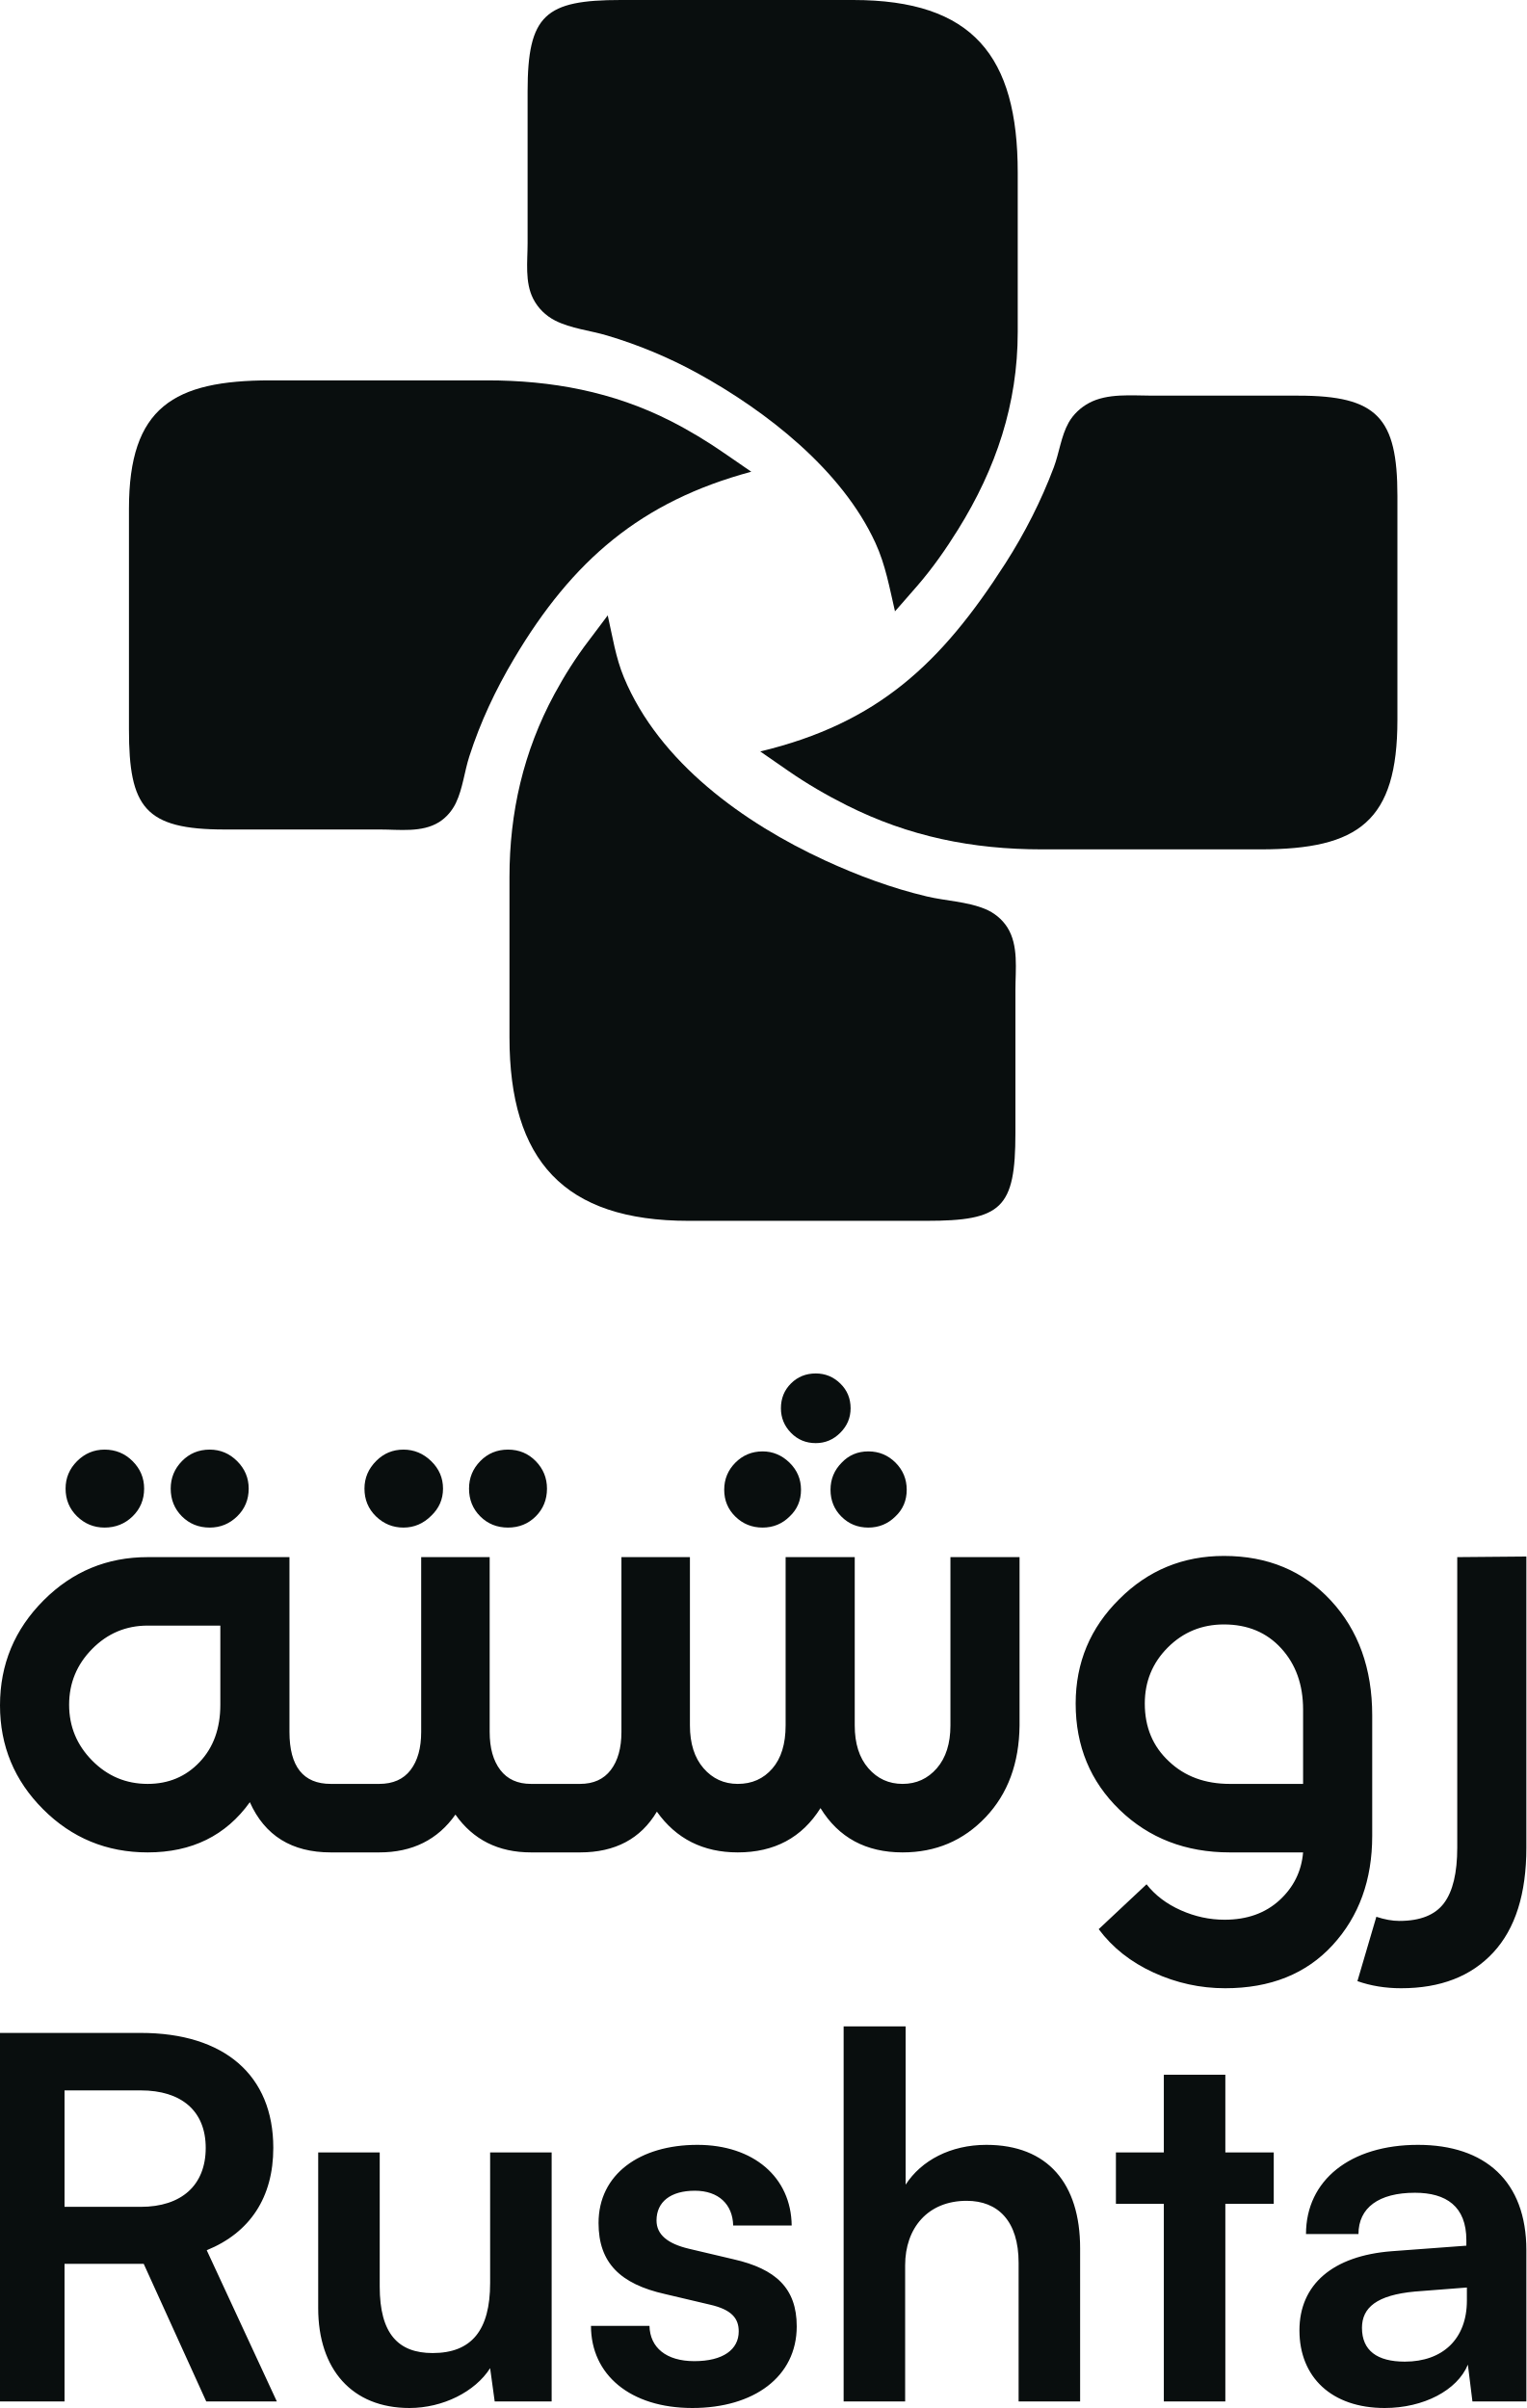
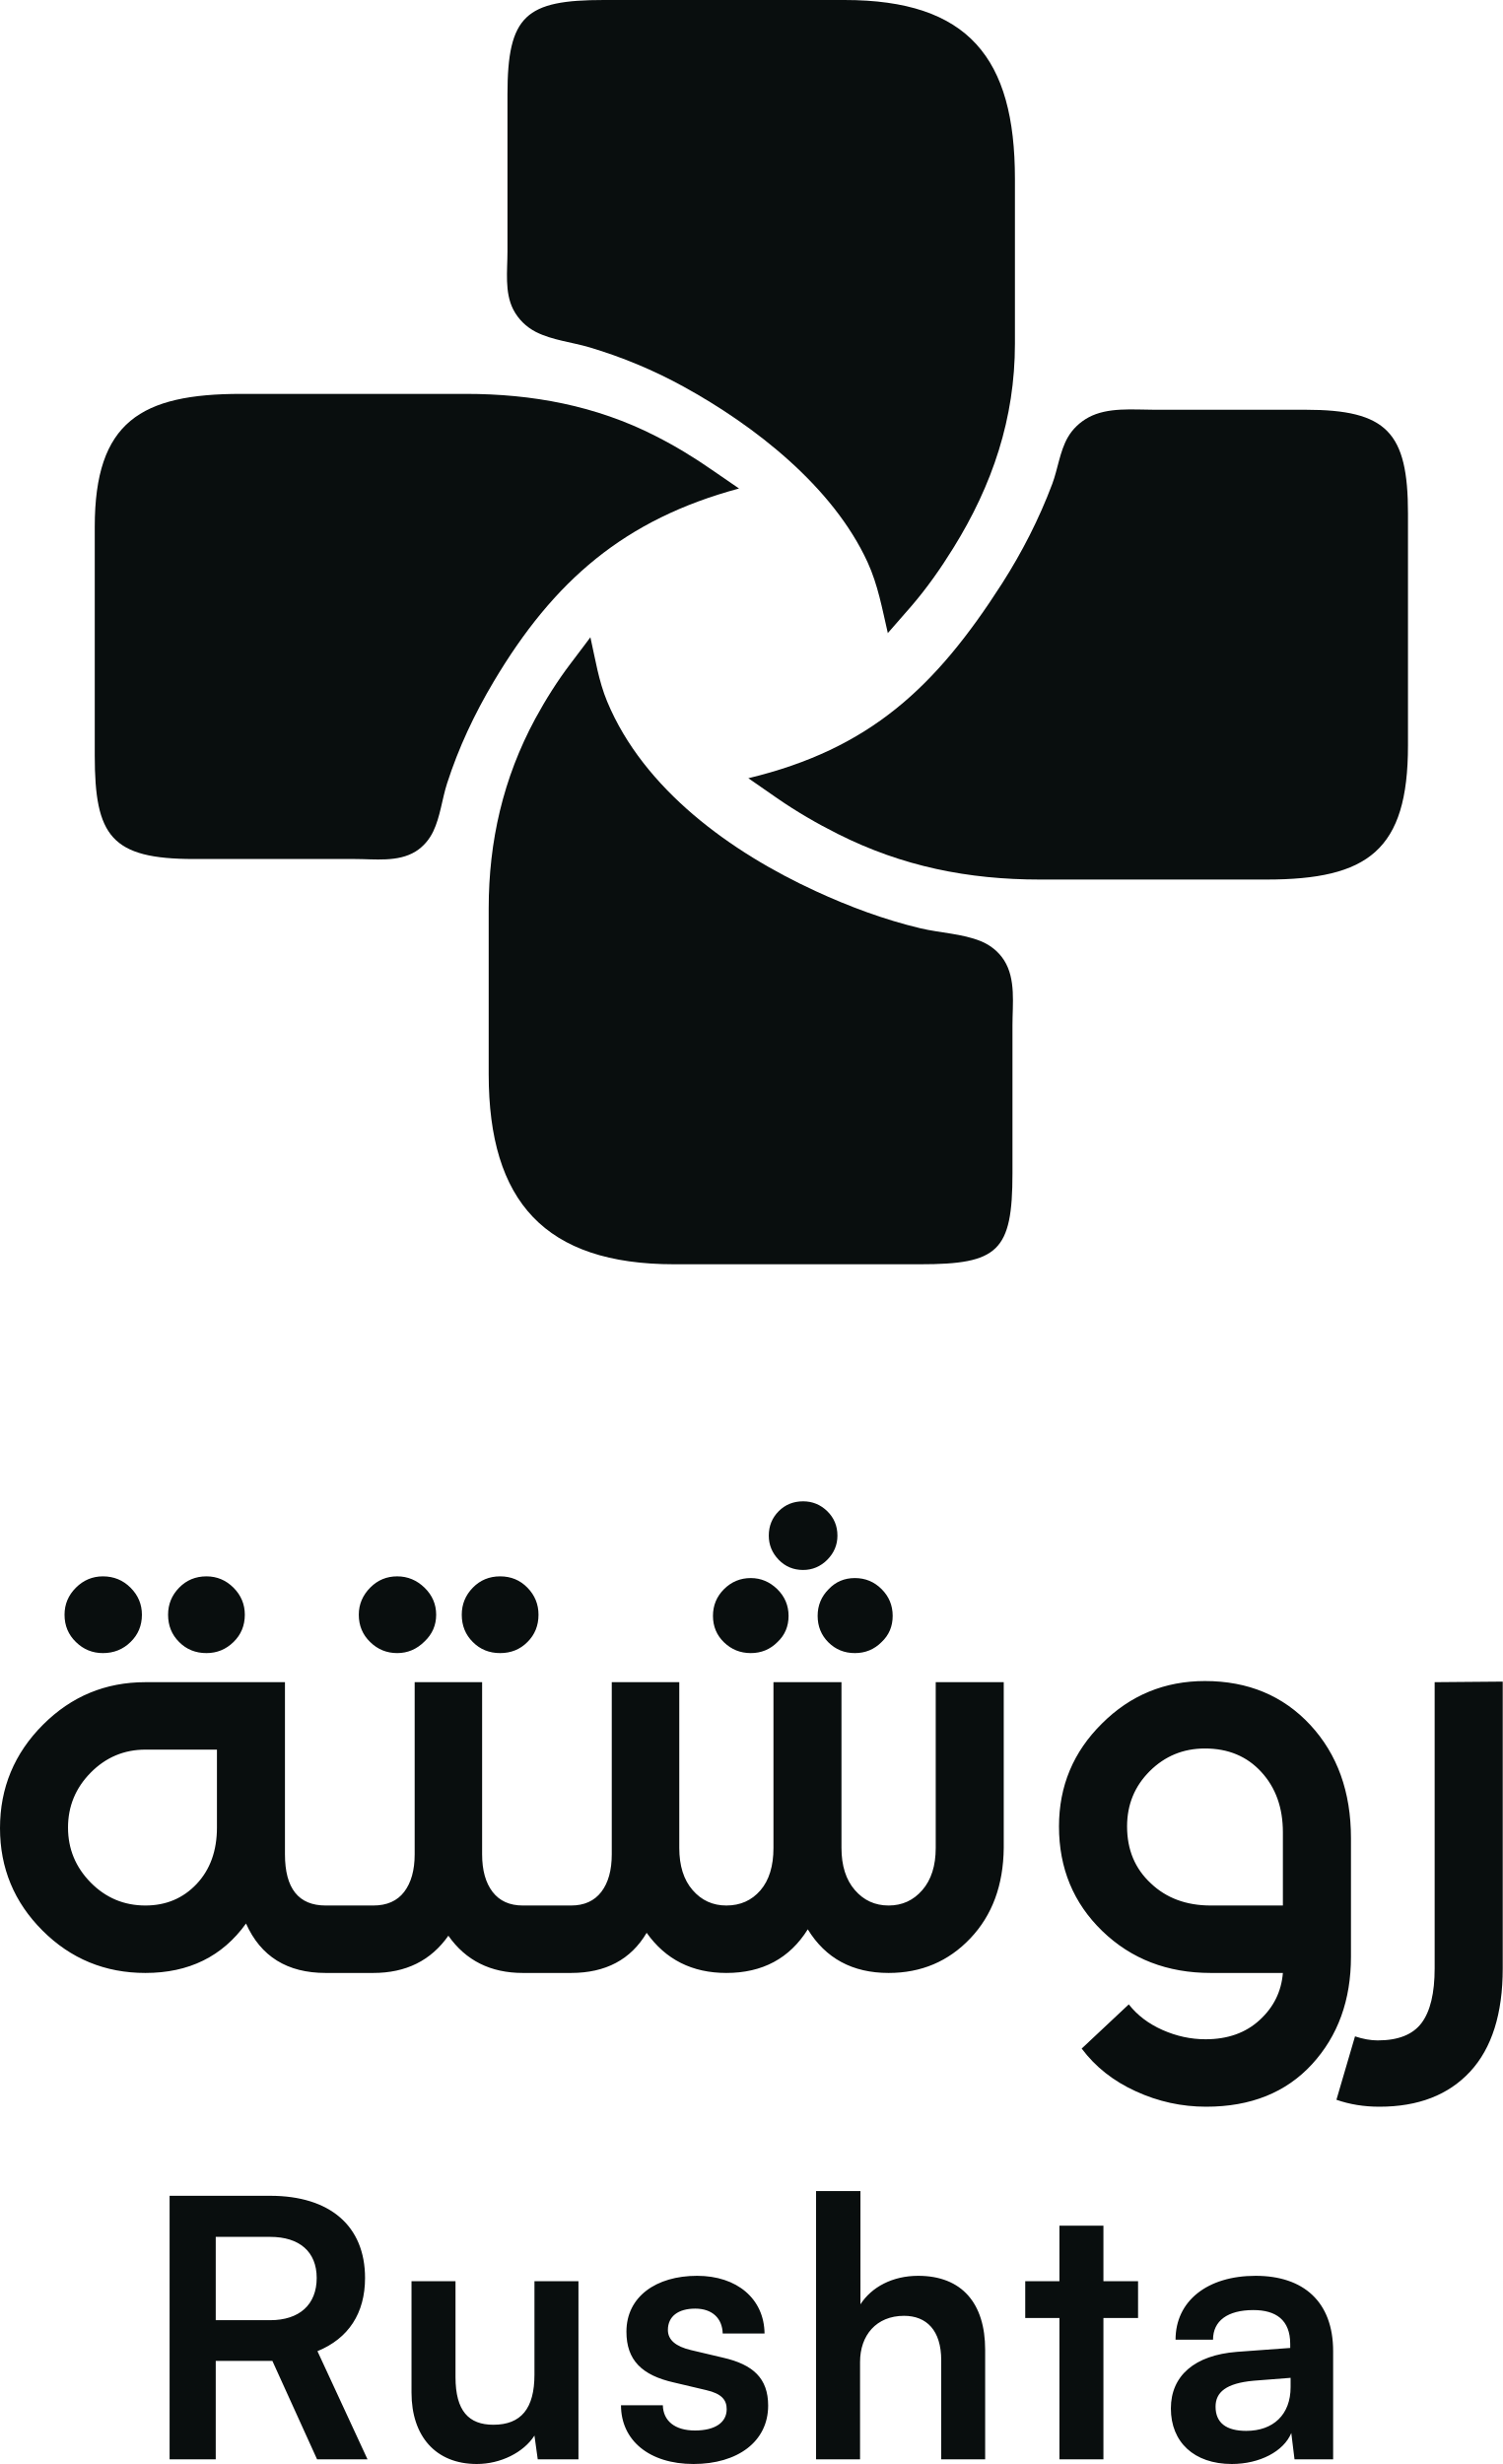
- <svg xmlns="http://www.w3.org/2000/svg" viewBox="0 0 435.46 687.13" width="435.46" height="687.13" role="img" aria-label="Rushta روشتة">
+ <svg xmlns="http://www.w3.org/2000/svg" viewBox="0 0 237.73 389.79" width="237.73" height="389.79" role="img" aria-label="Rushta روشتة">
  <g id="mark">
-     <path fill="#090E0E" d="M173.38 175.6C174.73 181.56 175.64 187.63 178 193.3C188.1 217.61 212.24 234.86 235.4 245.54C244.7 249.82 254.43 253.44 264.4 255.8C269.79 257.08 275.83 257.25 280.97 259.35C283.58 260.41 285.86 262.24 287.38 264.62C290.65 269.78 289.69 276.67 289.69 282.49L289.69 323.32C289.69 344.86 285.73 348.37 264.27 348.37L196.44 348.37C160.89 348.37 145.35 331.12 145.35 295.99L145.35 250.32C145.35 231.84 149.33 214.43 158.17 198.07C161.04 192.76 164.3 187.59 167.97 182.8C169.79 180.41 175.17 173.2 173.38 175.6Z" />
-     <path fill="#090E0E" d="M255.33 174.43C253.76 167.7 252.64 161.21 249.75 154.92C240.18 134.06 218.61 117.28 198.98 106.49C190.84 102.02 182.09 98.38 173.2 95.74C168.35 94.29 162.87 93.77 158.35 91.46C155.68 90.09 153.48 87.94 152.12 85.26C149.69 80.5 150.52 74.57 150.52 69.4L150.52 26.06C150.52 4.2 155.57 0 177.1 0L243.41 0C277.57 0 290.35 16.01 290.35 49.24L290.35 94.74C290.35 115.25 284.17 133.67 273.34 151.08C269.89 156.64 266.12 162.03 261.84 167C259.69 169.49 253.18 176.92 255.33 174.43Z" />
-     <path fill="#090E0E" d="M214.33 134.61C182.86 143.08 163.3 159.92 146.68 187.91C141.38 196.82 137.07 205.98 133.89 215.85C132.51 220.12 132.01 225.06 130.08 229.09C129.02 231.31 127.34 233.3 125.24 234.61C120.36 237.64 113.91 236.7 108.44 236.7L64.11 236.7C41.31 236.7 36.79 230.38 36.79 208.14L36.79 145.16C36.79 116.17 49.57 108.54 77.15 108.54L138.99 108.54C157.32 108.54 174.81 111.75 191.28 120.11C196.65 122.84 201.89 126.01 206.84 129.45C209.33 131.18 216.84 136.32 214.33 134.61Z" />
-     <path fill="#090E0E" d="M216.91 214.43C250.39 206.37 268.48 189.41 286.81 160.79C292.35 152.14 297.03 142.95 300.65 133.33C302.19 129.22 302.73 124.41 304.88 120.58C306.21 118.23 308.27 116.3 310.64 115.02C315.95 112.14 322.93 112.9 328.77 112.9L370.43 112.9C392.92 112.9 398.67 119.18 398.67 141.47L398.67 205.44C398.67 234.33 387.64 242.37 359.61 242.37L297.27 242.37C277.46 242.37 259.32 238.73 241.53 229.78C235.81 226.91 230.15 223.62 224.89 219.97C222.23 218.13 214.24 212.6 216.91 214.43Z" />
+     <path fill="#090E0E" d="M93.4 100.81C94.17 104.23 94.7 107.72 96.05 110.97C101.85 124.93 115.71 134.84 129.01 140.96C134.34 143.42 139.93 145.5 145.65 146.86C148.75 147.59 152.22 147.69 155.17 148.89C156.67 149.5 157.98 150.55 158.85 151.92C160.73 154.88 160.17 158.84 160.17 162.18L160.17 185.62C160.17 197.98 157.9 200 145.58 200L106.64 200C86.23 200 77.31 190.1 77.31 169.93L77.31 143.71C77.31 133.1 79.6 123.1 84.67 113.71C86.32 110.67 88.19 107.7 90.29 104.94C91.34 103.58 94.43 99.43 93.4 100.81Z" />
+     <path fill="#090E0E" d="M140.45 100.14C139.55 96.27 138.9 92.55 137.25 88.94C131.75 76.96 119.37 67.33 108.1 61.14C103.43 58.57 98.4 56.48 93.3 54.96C90.52 54.13 87.37 53.83 84.77 52.51C83.24 51.72 81.98 50.49 81.19 48.95C79.8 46.21 80.28 42.81 80.28 39.84L80.28 14.96C80.28 2.41 83.18 0 95.54 0L133.6 0C153.22 0 160.56 9.19 160.56 28.27L160.56 54.39C160.56 66.16 157.01 76.74 150.79 86.73C148.81 89.93 146.64 93.02 144.19 95.87C142.95 97.3 139.21 101.57 140.45 100.14Z" />
+     <path fill="#090E0E" d="M116.91 77.28C98.84 82.15 87.61 91.81 78.07 107.88C75.03 113 72.56 118.25 70.73 123.92C69.94 126.37 69.65 129.21 68.54 131.52C67.93 132.8 66.97 133.94 65.76 134.69C62.96 136.43 59.26 135.89 56.12 135.89L30.67 135.89C17.58 135.89 14.99 132.26 14.99 119.5L14.99 83.34C14.99 66.69 22.32 62.31 38.16 62.31L73.66 62.31C84.18 62.31 94.23 64.15 103.68 68.96C106.76 70.52 109.77 72.34 112.61 74.32C114.04 75.31 118.35 78.26 116.91 77.28Z" />
+     <path fill="#090E0E" d="M118.39 123.11C137.61 118.48 148 108.74 158.52 92.31C161.7 87.34 164.39 82.07 166.47 76.54C167.35 74.18 167.66 71.42 168.9 69.23C169.66 67.88 170.84 66.77 172.2 66.03C175.25 64.38 179.26 64.82 182.61 64.82L206.53 64.82C219.44 64.82 222.74 68.42 222.74 81.22L222.74 117.94C222.74 134.53 216.41 139.14 200.32 139.14L164.53 139.14C153.15 139.14 142.74 137.06 132.53 131.92C129.24 130.27 125.99 128.38 122.97 126.29C121.45 125.23 116.86 122.06 118.39 123.11Z" />
  </g>
  <g id="arabic" aria-label="روشتة">
-     <path id="arabic-letters" fill="#090E0E" d="M12.47 456.63C20.67 448.43 30.56 444.33 42.13 444.33L82.58 444.33L82.58 494.21C82.58 504.09 86.51 509.04 94.37 509.04L99.43 509.04L99.43 528.59L94.37 528.59C83.25 528.59 75.55 523.81 71.28 514.26C64.43 523.81 54.71 528.59 42.13 528.59C30.45 528.59 20.5 524.49 12.3 516.28C4.1 508.08 0 498.2 0 486.62C0 474.94 4.16 464.94 12.47 456.63ZM19.72 486.46C19.72 492.64 21.91 497.94 26.29 502.38C30.67 506.82 35.95 509.04 42.13 509.04C48.08 509.04 53.03 506.96 56.96 502.8C60.89 498.65 62.86 493.2 62.86 486.46L62.86 463.87L42.13 463.87C35.95 463.87 30.67 466.09 26.29 470.53C21.91 474.97 19.72 480.28 19.72 486.46ZM96.06 509.04L108.19 509.04C112.12 509.04 115.1 507.72 117.12 505.08C119.15 502.44 120.16 498.81 120.16 494.21L120.16 444.33L139.7 444.33L139.7 494.21C139.7 498.81 140.72 502.44 142.74 505.08C144.76 507.72 147.68 509.04 151.5 509.04L163.8 509.04L163.8 528.59L151.5 528.59C142.18 528.59 134.99 524.99 129.93 517.8C124.87 524.99 117.63 528.59 108.19 528.59L96.06 528.59ZM165.49 509.04C169.31 509.04 172.23 507.72 174.25 505.08C176.27 502.44 177.29 498.81 177.29 494.21L177.29 444.33L196.83 444.33L196.83 492.35C196.83 497.52 198.13 501.59 200.71 504.57C203.29 507.55 206.55 509.04 210.48 509.04C214.53 509.04 217.81 507.58 220.34 504.66C222.87 501.74 224.13 497.63 224.13 492.35L224.13 444.33L243.85 444.33L243.85 492.35C243.85 497.52 245.14 501.59 247.73 504.57C250.31 507.55 253.57 509.04 257.5 509.04C261.43 509.04 264.69 507.55 267.28 504.57C269.86 501.59 271.15 497.52 271.15 492.35L271.15 444.33L290.87 444.33L290.87 492.35C290.76 503.14 287.53 511.87 281.18 518.56C274.83 525.24 266.94 528.59 257.5 528.59C247.05 528.59 239.25 524.37 234.08 515.95C228.8 524.37 220.93 528.59 210.48 528.59C200.6 528.59 192.9 524.71 187.4 516.96C182.79 524.71 175.49 528.59 165.49 528.59L160.43 528.59L160.43 509.04ZM319.35 456.29C327.55 448.09 337.49 443.99 349.18 443.99C361.65 443.99 371.82 448.23 379.68 456.71C387.54 465.19 391.48 476.12 391.48 489.49L391.48 523.87C391.48 536.45 387.71 546.84 380.19 555.04C372.66 563.25 362.43 567.35 349.51 567.35C342.44 567.35 335.64 565.86 329.12 562.88C322.61 559.9 317.38 555.77 313.45 550.49L327.1 537.69C329.57 540.83 332.83 543.3 336.88 545.1C340.92 546.9 345.08 547.8 349.35 547.8C355.75 547.8 360.97 545.94 365.02 542.24C369.06 538.53 371.31 533.98 371.76 528.59L350.86 528.59C338.28 528.59 327.8 524.54 319.43 516.45C311.06 508.36 306.88 498.25 306.88 486.12C306.88 474.43 311.04 464.49 319.35 456.29ZM333.51 502.63C338 506.9 343.79 509.04 350.86 509.04L371.76 509.04L371.76 487.8C371.76 480.73 369.68 474.91 365.52 470.36C361.37 465.81 355.92 463.54 349.18 463.54C342.89 463.54 337.55 465.73 333.17 470.11C328.79 474.49 326.6 479.83 326.6 486.12C326.6 492.86 328.9 498.36 333.51 502.63ZM392.66 546.96C395.02 547.74 397.21 548.14 399.23 548.14C405.18 548.14 409.42 546.45 411.95 543.08C414.48 539.71 415.74 534.43 415.74 527.24L415.74 444.33L435.46 444.16L435.46 527.24C435.46 540.38 432.32 550.35 426.02 557.15C419.73 563.95 410.97 567.35 399.73 567.35C395.24 567.35 391.08 566.67 387.26 565.32Z" />
-     <path id="arabic-dots" fill="#090E0E" d="M18.71 424.78C18.71 421.74 19.8 419.13 21.99 416.94C24.18 414.75 26.8 413.65 29.83 413.65C32.97 413.65 35.64 414.75 37.83 416.94C40.02 419.13 41.12 421.74 41.12 424.78C41.12 427.92 40.02 430.56 37.83 432.7C35.64 434.83 32.97 435.9 29.83 435.9C26.8 435.9 24.18 434.83 21.99 432.7C19.8 430.56 18.71 427.92 18.71 424.78ZM48.7 424.78C48.7 421.74 49.77 419.13 51.9 416.94C54.04 414.75 56.68 413.65 59.83 413.65C62.86 413.65 65.47 414.75 67.66 416.94C69.85 419.13 70.95 421.74 70.95 424.78C70.95 427.92 69.85 430.56 67.66 432.7C65.47 434.83 62.86 435.9 59.83 435.9C56.68 435.9 54.04 434.83 51.9 432.7C49.77 430.56 48.7 427.92 48.7 424.78ZM133.81 424.78C133.81 421.74 134.87 419.13 137.01 416.94C139.14 414.75 141.78 413.65 144.93 413.65C148.07 413.65 150.71 414.75 152.85 416.94C154.98 419.13 156.05 421.74 156.05 424.78C156.05 427.92 154.98 430.56 152.85 432.7C150.71 434.83 148.07 435.9 144.93 435.9C141.78 435.9 139.14 434.83 137.01 432.7C134.87 430.56 133.81 427.92 133.81 424.78ZM107.35 416.86C109.48 414.72 112.07 413.65 115.1 413.65C118.13 413.65 120.77 414.75 123.02 416.94C125.27 419.13 126.39 421.74 126.39 424.78C126.39 427.81 125.27 430.39 123.02 432.53C120.77 434.78 118.13 435.9 115.1 435.9C112.07 435.9 109.46 434.83 107.26 432.7C105.07 430.56 103.98 427.92 103.98 424.78C103.98 421.74 105.1 419.1 107.35 416.86ZM209.81 417.36C211.94 415.23 214.53 414.16 217.56 414.16C220.48 414.16 223.04 415.23 225.23 417.36C227.42 419.5 228.52 422.08 228.52 425.11C228.52 428.15 227.45 430.68 225.31 432.7C223.18 434.83 220.6 435.9 217.56 435.9C214.53 435.9 211.94 434.86 209.81 432.78C207.68 430.7 206.61 428.15 206.61 425.11C206.61 422.08 207.68 419.5 209.81 417.36ZM240.14 417.36C242.17 415.23 244.69 414.16 247.73 414.16C250.76 414.16 253.34 415.23 255.48 417.36C257.61 419.5 258.68 422.08 258.68 425.11C258.68 428.15 257.61 430.68 255.48 432.7C253.34 434.83 250.76 435.9 247.73 435.9C244.69 435.9 242.14 434.86 240.06 432.78C237.98 430.7 236.94 428.15 236.94 425.11C236.94 422.08 238.01 419.5 240.14 417.36ZM225.65 394.78C227.56 392.87 229.92 391.92 232.73 391.92C235.43 391.92 237.76 392.87 239.72 394.78C241.69 396.69 242.67 399.05 242.67 401.86C242.67 404.55 241.69 406.89 239.72 408.85C237.76 410.82 235.43 411.8 232.73 411.8C229.92 411.8 227.56 410.82 225.65 408.85C223.74 406.89 222.79 404.55 222.79 401.86C222.79 399.05 223.74 396.69 225.65 394.78Z" />
+     <path id="arabic-letters" fill="#090E0E" d="M6.81 272.83C11.29 268.35 16.68 266.11 23 266.11L45.08 266.11L45.08 293.34C45.08 298.74 47.23 301.44 51.52 301.44L54.28 301.44L54.28 312.11L51.52 312.11C45.45 312.11 41.25 309.51 38.92 304.29C35.17 309.51 29.87 312.11 23 312.11C16.62 312.11 11.19 309.87 6.72 305.4C2.24 300.92 0 295.52 0 289.2C0 282.83 2.27 277.37 6.81 272.83ZM10.76 289.11C10.76 292.49 11.96 295.38 14.35 297.81C16.74 300.23 19.63 301.44 23 301.44C26.25 301.44 28.95 300.31 31.1 298.04C33.24 295.77 34.32 292.79 34.32 289.11L34.32 276.78L23 276.78C19.63 276.78 16.74 278 14.35 280.42C11.96 282.84 10.76 285.74 10.76 289.11ZM52.44 301.44L59.06 301.44C61.21 301.44 62.84 300.72 63.94 299.28C65.04 297.84 65.6 295.86 65.6 293.34L65.6 266.11L76.27 266.11L76.27 293.34C76.27 295.86 76.82 297.84 77.92 299.28C79.03 300.72 80.62 301.44 82.71 301.44L89.42 301.44L89.42 312.11L82.71 312.11C77.62 312.11 73.69 310.15 70.93 306.22C68.17 310.15 64.22 312.11 59.06 312.11L52.44 312.11ZM90.34 301.44C92.43 301.44 94.02 300.72 95.13 299.28C96.23 297.84 96.78 295.86 96.78 293.34L96.78 266.11L107.46 266.11L107.46 292.33C107.46 295.15 108.16 297.38 109.57 299C110.98 300.63 112.76 301.44 114.91 301.44C117.12 301.44 118.91 300.64 120.29 299.05C121.67 297.45 122.36 295.21 122.36 292.33L122.36 266.11L133.12 266.11L133.12 292.33C133.12 295.15 133.83 297.38 135.24 299C136.65 300.63 138.43 301.44 140.58 301.44C142.72 301.44 144.5 300.63 145.91 299C147.32 297.38 148.03 295.15 148.03 292.33L148.03 266.11L158.79 266.11L158.79 292.33C158.73 298.22 156.97 302.99 153.5 306.64C150.04 310.29 145.73 312.11 140.58 312.11C134.87 312.11 130.61 309.81 127.79 305.21C124.91 309.81 120.61 312.11 114.91 312.11C109.51 312.11 105.31 310 102.3 305.76C99.79 310 95.8 312.11 90.34 312.11L87.58 312.11L87.58 301.44ZM174.34 272.64C178.82 268.17 184.25 265.93 190.62 265.93C197.43 265.93 202.98 268.24 207.28 272.87C211.57 277.5 213.72 283.47 213.72 290.77L213.72 309.54C213.72 316.41 211.66 322.08 207.55 326.56C203.44 331.03 197.86 333.27 190.81 333.27C186.94 333.27 183.23 332.46 179.68 330.83C176.12 329.21 173.27 326.95 171.12 324.07L178.57 317.08C179.92 318.8 181.7 320.15 183.91 321.13C186.12 322.11 188.39 322.6 190.72 322.6C194.21 322.6 197.06 321.59 199.27 319.56C201.48 317.54 202.71 315.06 202.95 312.11L191.54 312.11C184.67 312.11 178.96 309.9 174.39 305.49C169.82 301.07 167.53 295.55 167.53 288.93C167.53 282.55 169.8 277.12 174.34 272.64ZM182.07 297.94C184.52 300.27 187.68 301.44 191.54 301.44L202.95 301.44L202.95 289.85C202.95 285.98 201.82 282.81 199.55 280.33C197.28 277.84 194.3 276.6 190.62 276.6C187.19 276.6 184.28 277.8 181.88 280.19C179.49 282.58 178.3 285.49 178.3 288.93C178.3 292.61 179.55 295.61 182.07 297.94ZM214.36 322.14C215.65 322.57 216.84 322.78 217.95 322.78C221.2 322.78 223.51 321.86 224.89 320.02C226.27 318.18 226.96 315.3 226.96 311.38L226.96 266.11L237.73 266.02L237.73 311.38C237.73 318.55 236.01 324 232.58 327.71C229.14 331.42 224.36 333.27 218.22 333.27C215.77 333.27 213.5 332.9 211.42 332.17Z" />
+     <path id="arabic-dots" fill="#090E0E" d="M10.21 255.44C10.21 253.78 10.81 252.36 12.01 251.16C13.2 249.97 14.63 249.37 16.28 249.37C18 249.37 19.46 249.97 20.65 251.16C21.85 252.36 22.45 253.78 22.45 255.44C22.45 257.16 21.85 258.6 20.65 259.76C19.46 260.93 18 261.51 16.28 261.51C14.63 261.51 13.2 260.93 12.01 259.76C10.81 258.6 10.21 257.16 10.21 255.44ZM26.59 255.44C26.59 253.78 27.17 252.36 28.34 251.16C29.5 249.97 30.94 249.37 32.66 249.37C34.32 249.37 35.74 249.97 36.94 251.16C38.13 252.36 38.73 253.78 38.73 255.44C38.73 257.16 38.13 258.6 36.94 259.76C35.74 260.93 34.32 261.51 32.66 261.51C30.94 261.51 29.5 260.93 28.34 259.76C27.17 258.6 26.59 257.16 26.59 255.44ZM73.05 255.44C73.05 253.78 73.63 252.36 74.8 251.16C75.96 249.97 77.4 249.37 79.12 249.37C80.84 249.37 82.28 249.97 83.44 251.16C84.61 252.36 85.19 253.78 85.19 255.44C85.19 257.16 84.61 258.6 83.44 259.76C82.28 260.93 80.84 261.51 79.12 261.51C77.4 261.51 75.96 260.93 74.8 259.76C73.63 258.6 73.05 257.16 73.05 255.44ZM58.6 251.12C59.77 249.95 61.18 249.37 62.84 249.37C64.49 249.37 65.93 249.97 67.16 251.16C68.39 252.36 69 253.78 69 255.44C69 257.1 68.39 258.51 67.16 259.67C65.93 260.9 64.49 261.51 62.84 261.51C61.18 261.51 59.75 260.93 58.56 259.76C57.36 258.6 56.76 257.16 56.76 255.44C56.76 253.78 57.38 252.34 58.6 251.12ZM114.54 251.39C115.71 250.23 117.12 249.64 118.77 249.64C120.37 249.64 121.76 250.23 122.96 251.39C124.15 252.56 124.75 253.97 124.75 255.62C124.75 257.28 124.17 258.66 123 259.76C121.84 260.93 120.43 261.51 118.77 261.51C117.12 261.51 115.71 260.94 114.54 259.81C113.37 258.68 112.79 257.28 112.79 255.62C112.79 253.97 113.37 252.56 114.54 251.39ZM131.1 251.39C132.2 250.23 133.58 249.64 135.24 249.64C136.9 249.64 138.31 250.23 139.47 251.39C140.64 252.56 141.22 253.97 141.22 255.62C141.22 257.28 140.64 258.66 139.47 259.76C138.31 260.93 136.9 261.51 135.24 261.51C133.58 261.51 132.19 260.94 131.05 259.81C129.92 258.68 129.35 257.28 129.35 255.62C129.35 253.97 129.93 252.56 131.1 251.39ZM123.19 239.06C124.23 238.02 125.52 237.5 127.05 237.5C128.52 237.5 129.8 238.02 130.87 239.06C131.94 240.11 132.48 241.39 132.48 242.93C132.48 244.4 131.94 245.67 130.87 246.75C129.8 247.82 128.52 248.36 127.05 248.36C125.52 248.36 124.23 247.82 123.19 246.75C122.15 245.67 121.62 244.4 121.62 242.93C121.62 241.39 122.15 240.11 123.19 239.06Z" />
  </g>
-   <path id="english" aria-label="Rushta" fill="#090E0E" d="M18.41 685.26L18.41 645.99L41 645.99L58.84 685.26L78.98 685.26L58.98 642.11C71.35 637.07 77.97 627 77.97 612.9C77.97 592.19 64.02 580.1 40.14 580.1L0 580.1L0 685.26ZM18.41 596.5L40.14 596.5C51.79 596.5 58.69 602.4 58.69 612.9C58.69 623.55 51.79 629.73 40.14 629.73L18.41 629.73ZM139.83 614.2L139.83 651.46C139.83 664.98 134.51 671.45 123.43 671.45C113.65 671.45 108.33 665.99 108.33 652.46L108.33 614.2L90.78 614.2L90.78 658.65C90.78 676.06 100.41 687.13 116.81 687.13C126.31 687.13 135.52 682.53 139.83 675.77L141.13 685.26L157.38 685.26L157.38 614.2ZM168.6 663.69C168.6 677.64 179.82 687.13 197.52 687.13C215.07 687.13 227.3 678.22 227.3 663.83C227.3 652.9 221.26 647.43 209.31 644.7L196.51 641.68C190.47 640.24 187.3 637.65 187.3 633.62C187.3 628.3 191.33 625.13 198.24 625.13C205 625.13 209.03 629.02 209.17 635.06L225.86 635.06C225.71 621.25 214.93 612.04 198.96 612.04C182.56 612.04 170.76 620.38 170.76 634.34C170.76 645.7 176.95 651.75 189.75 654.62L202.55 657.64C208.88 659.08 210.75 661.67 210.75 665.27C210.75 670.45 206.29 673.76 198.09 673.76C190.04 673.76 185.43 669.87 185.29 663.69ZM258.23 685.26L258.23 646.42C258.23 635.78 264.7 628.01 275.78 628.01C284.7 628.01 290.6 633.76 290.6 645.7L290.6 685.26L308.15 685.26L308.15 641.53C308.15 623.12 298.94 612.04 281.39 612.04C271.17 612.04 262.83 616.5 258.37 623.4L258.37 578.23L240.68 578.23L240.68 685.26ZM349.58 685.26L349.58 628.87L363.39 628.87L363.39 614.2L349.58 614.2L349.58 592.04L332.03 592.04L332.03 614.2L318.36 614.2L318.36 628.87L332.03 628.87L332.03 685.26ZM395.04 687.13C406.11 687.13 415.75 682.1 418.77 674.76L420.07 685.26L435.46 685.26L435.46 642.11C435.46 622.4 423.66 612.04 404.53 612.04C385.25 612.04 372.59 622.11 372.59 637.5L387.56 637.5C387.56 630.02 393.31 625.71 403.67 625.71C412.59 625.71 418.34 629.59 418.34 639.23L418.34 640.81L397.05 642.39C380.22 643.69 370.72 651.89 370.72 664.98C370.72 678.36 379.93 687.13 395.04 687.13ZM400.79 673.9C392.88 673.9 388.56 670.73 388.56 664.26C388.56 658.51 392.74 654.91 403.67 653.9L418.49 652.75L418.49 656.49C418.49 667.43 411.58 673.9 400.79 673.9Z" />
+   <path id="english" aria-label="Rushta" fill="#090E0E" d="M34.13 389.05L34.13 373.48L43.09 373.48L50.16 389.05L58.14 389.05L50.22 371.94C55.12 369.94 57.75 365.95 57.75 360.36C57.75 352.15 52.21 347.36 42.74 347.36L26.83 347.36L26.83 389.05ZM34.13 353.86L42.74 353.86C47.36 353.86 50.1 356.2 50.1 360.36C50.1 364.58 47.36 367.04 42.74 367.04L34.13 367.04ZM84.55 360.87L84.55 375.65C84.55 381.01 82.44 383.58 78.05 383.58C74.17 383.58 72.06 381.41 72.06 376.05L72.06 360.87L65.1 360.87L65.1 378.5C65.1 385.4 68.93 389.79 75.43 389.79C79.19 389.79 82.84 387.97 84.55 385.29L85.07 389.05L91.51 389.05L91.51 360.87ZM98.24 380.5C98.24 386.03 102.69 389.79 109.71 389.79C116.67 389.79 121.52 386.26 121.52 380.55C121.52 376.22 119.12 374.05 114.39 372.97L109.31 371.77C106.91 371.2 105.66 370.17 105.66 368.58C105.66 366.46 107.26 365.21 109.99 365.21C112.68 365.21 114.27 366.75 114.33 369.15L120.95 369.15C120.89 363.67 116.61 360.02 110.28 360.02C103.78 360.02 99.1 363.33 99.1 368.86C99.1 373.37 101.55 375.76 106.63 376.9L111.71 378.1C114.22 378.67 114.96 379.7 114.96 381.12C114.96 383.18 113.19 384.49 109.94 384.49C106.74 384.49 104.92 382.95 104.86 380.5ZM136.06 389.05L136.06 373.65C136.06 369.43 138.63 366.35 143.02 366.35C146.56 366.35 148.9 368.63 148.9 373.37L148.9 389.05L155.85 389.05L155.85 371.71C155.85 364.41 152.2 360.02 145.25 360.02C141.2 360.02 137.89 361.79 136.12 364.53L136.12 346.61L129.1 346.61L129.1 389.05ZM174.56 389.05L174.56 366.69L180.04 366.69L180.04 360.87L174.56 360.87L174.56 352.09L167.6 352.09L167.6 360.87L162.19 360.87L162.19 366.69L167.6 366.69L167.6 389.05ZM194.87 389.79C199.26 389.79 203.08 387.8 204.28 384.89L204.79 389.05L210.9 389.05L210.9 371.94C210.9 364.13 206.22 360.02 198.63 360.02C190.99 360.02 185.97 364.01 185.97 370.12L191.9 370.12C191.9 367.15 194.19 365.44 198.29 365.44C201.83 365.44 204.11 366.98 204.11 370.8L204.11 371.43L195.67 372.05C188.99 372.57 185.23 375.82 185.23 381.01C185.23 386.31 188.88 389.79 194.87 389.79ZM197.15 384.55C194.01 384.55 192.3 383.29 192.3 380.72C192.3 378.44 193.96 377.02 198.29 376.62L204.17 376.16L204.17 377.64C204.17 381.98 201.43 384.55 197.15 384.55Z" />
</svg>
